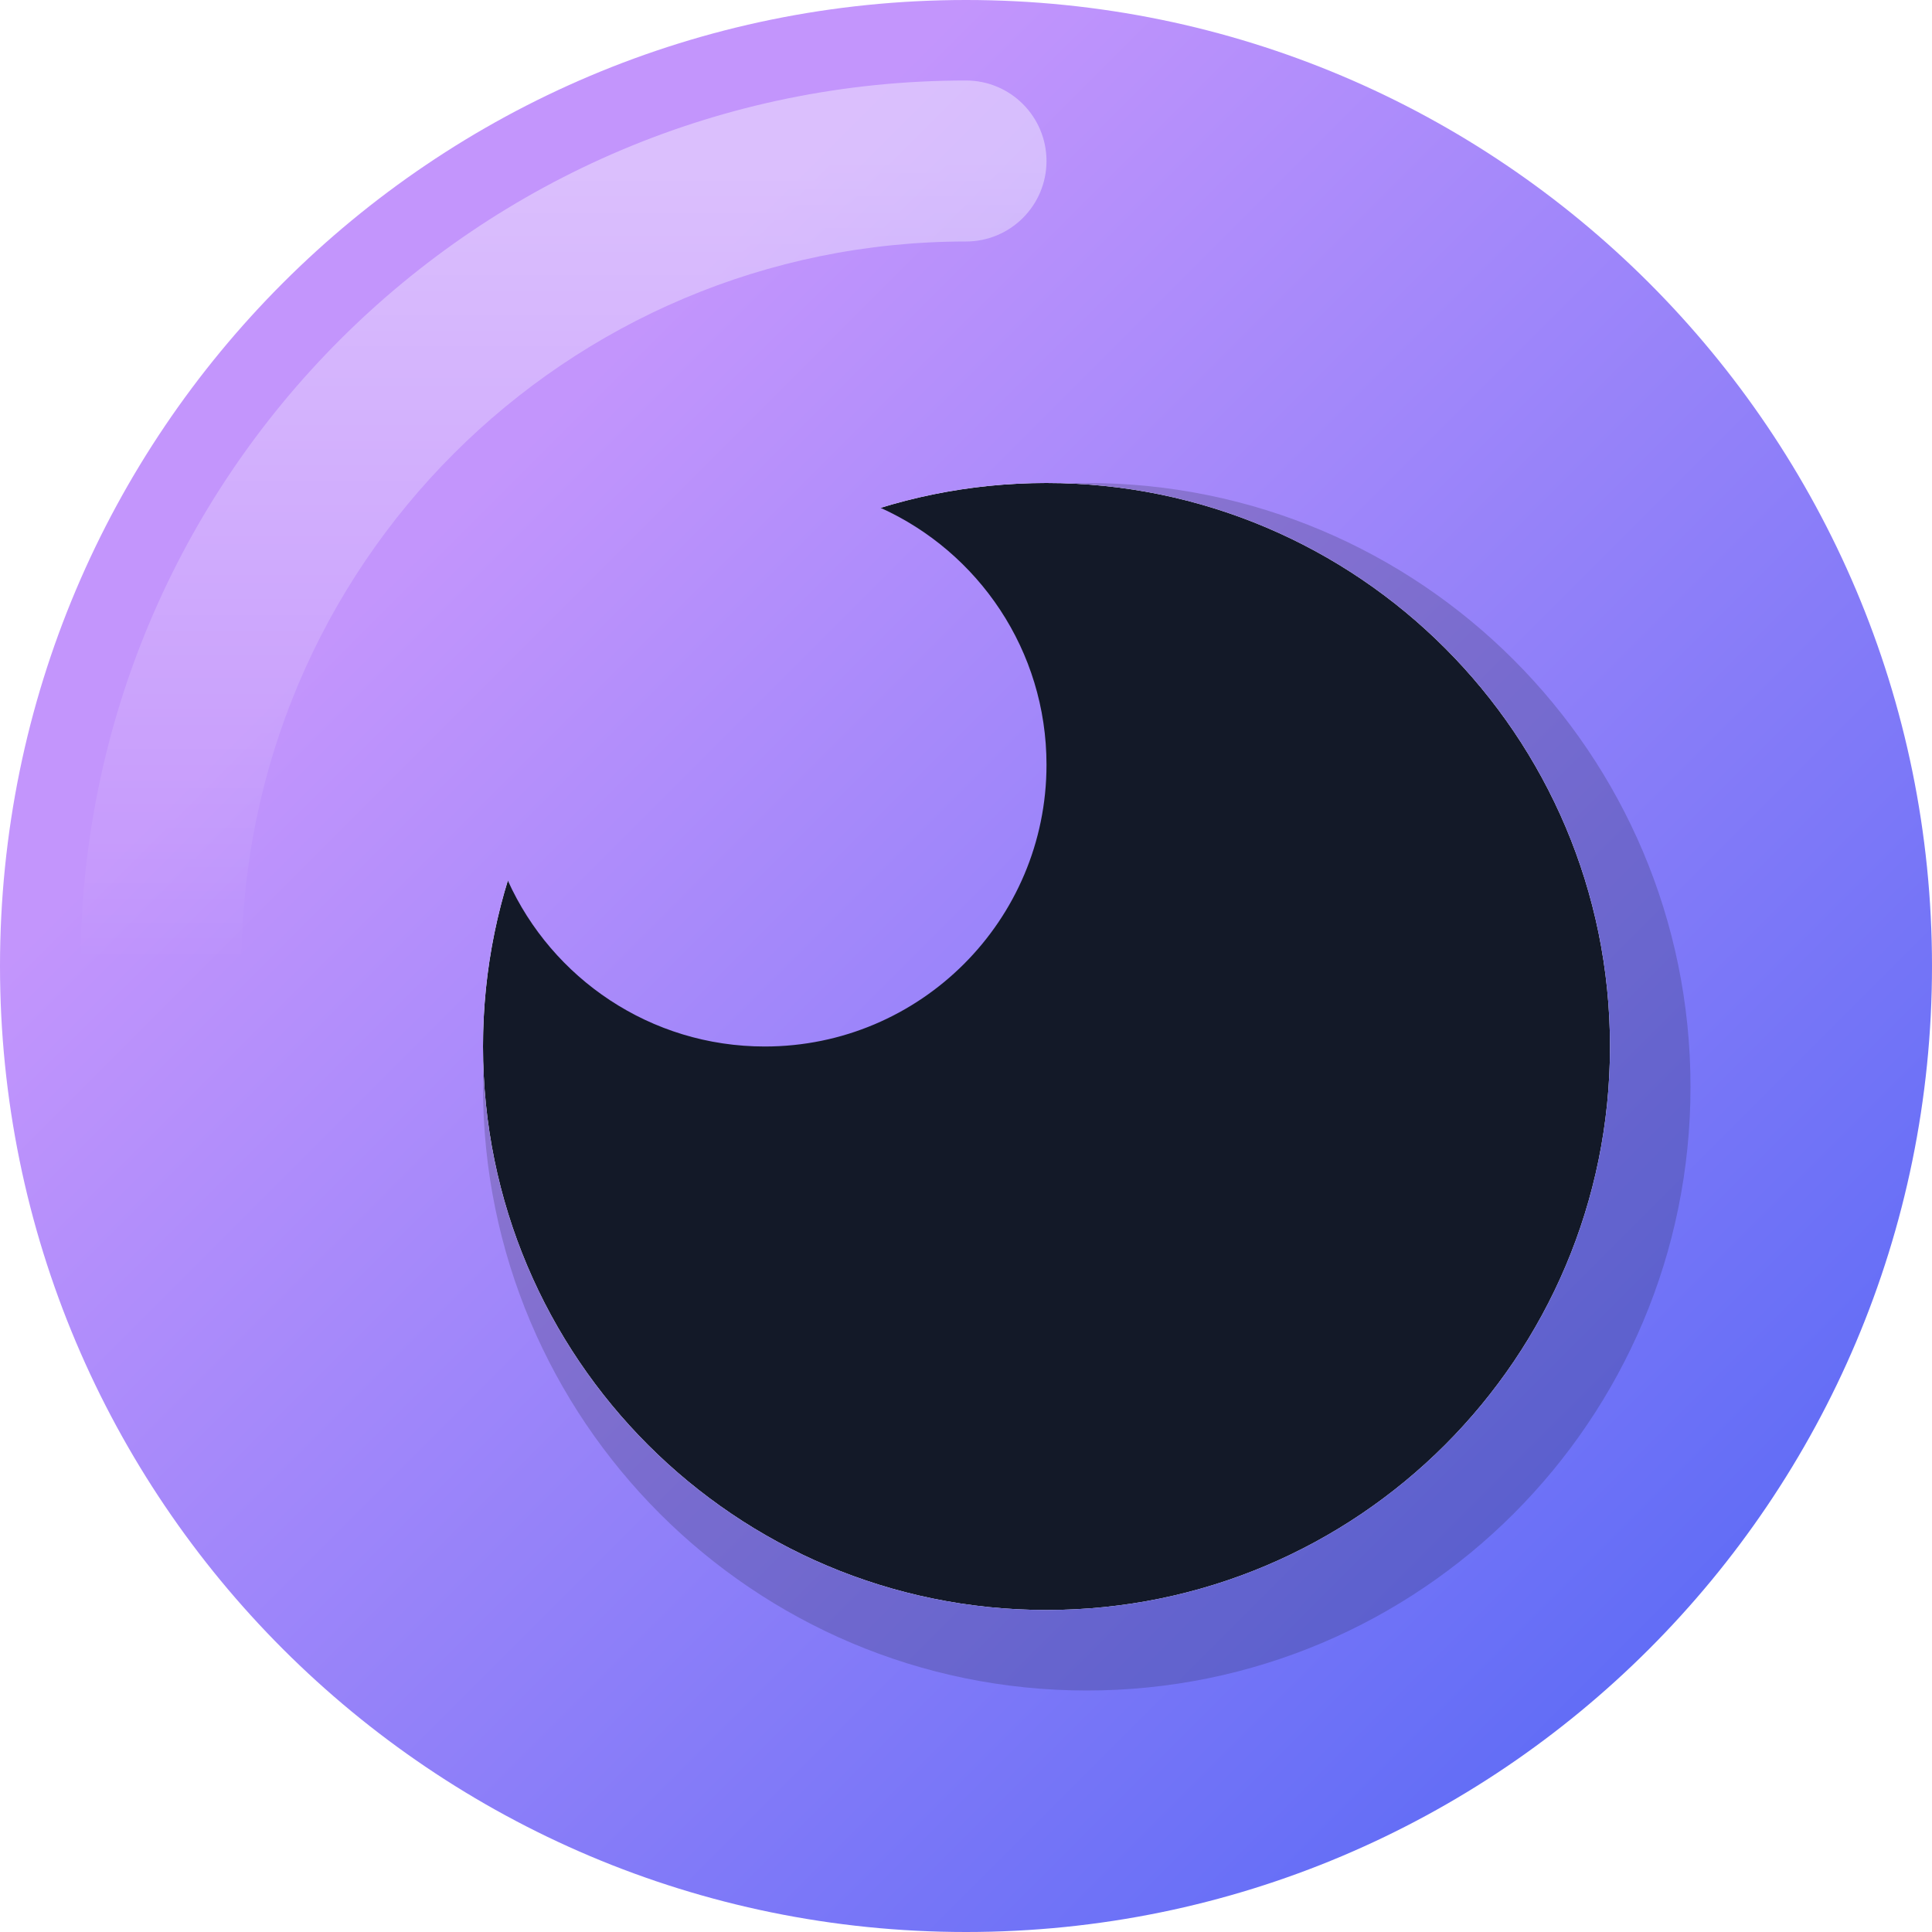
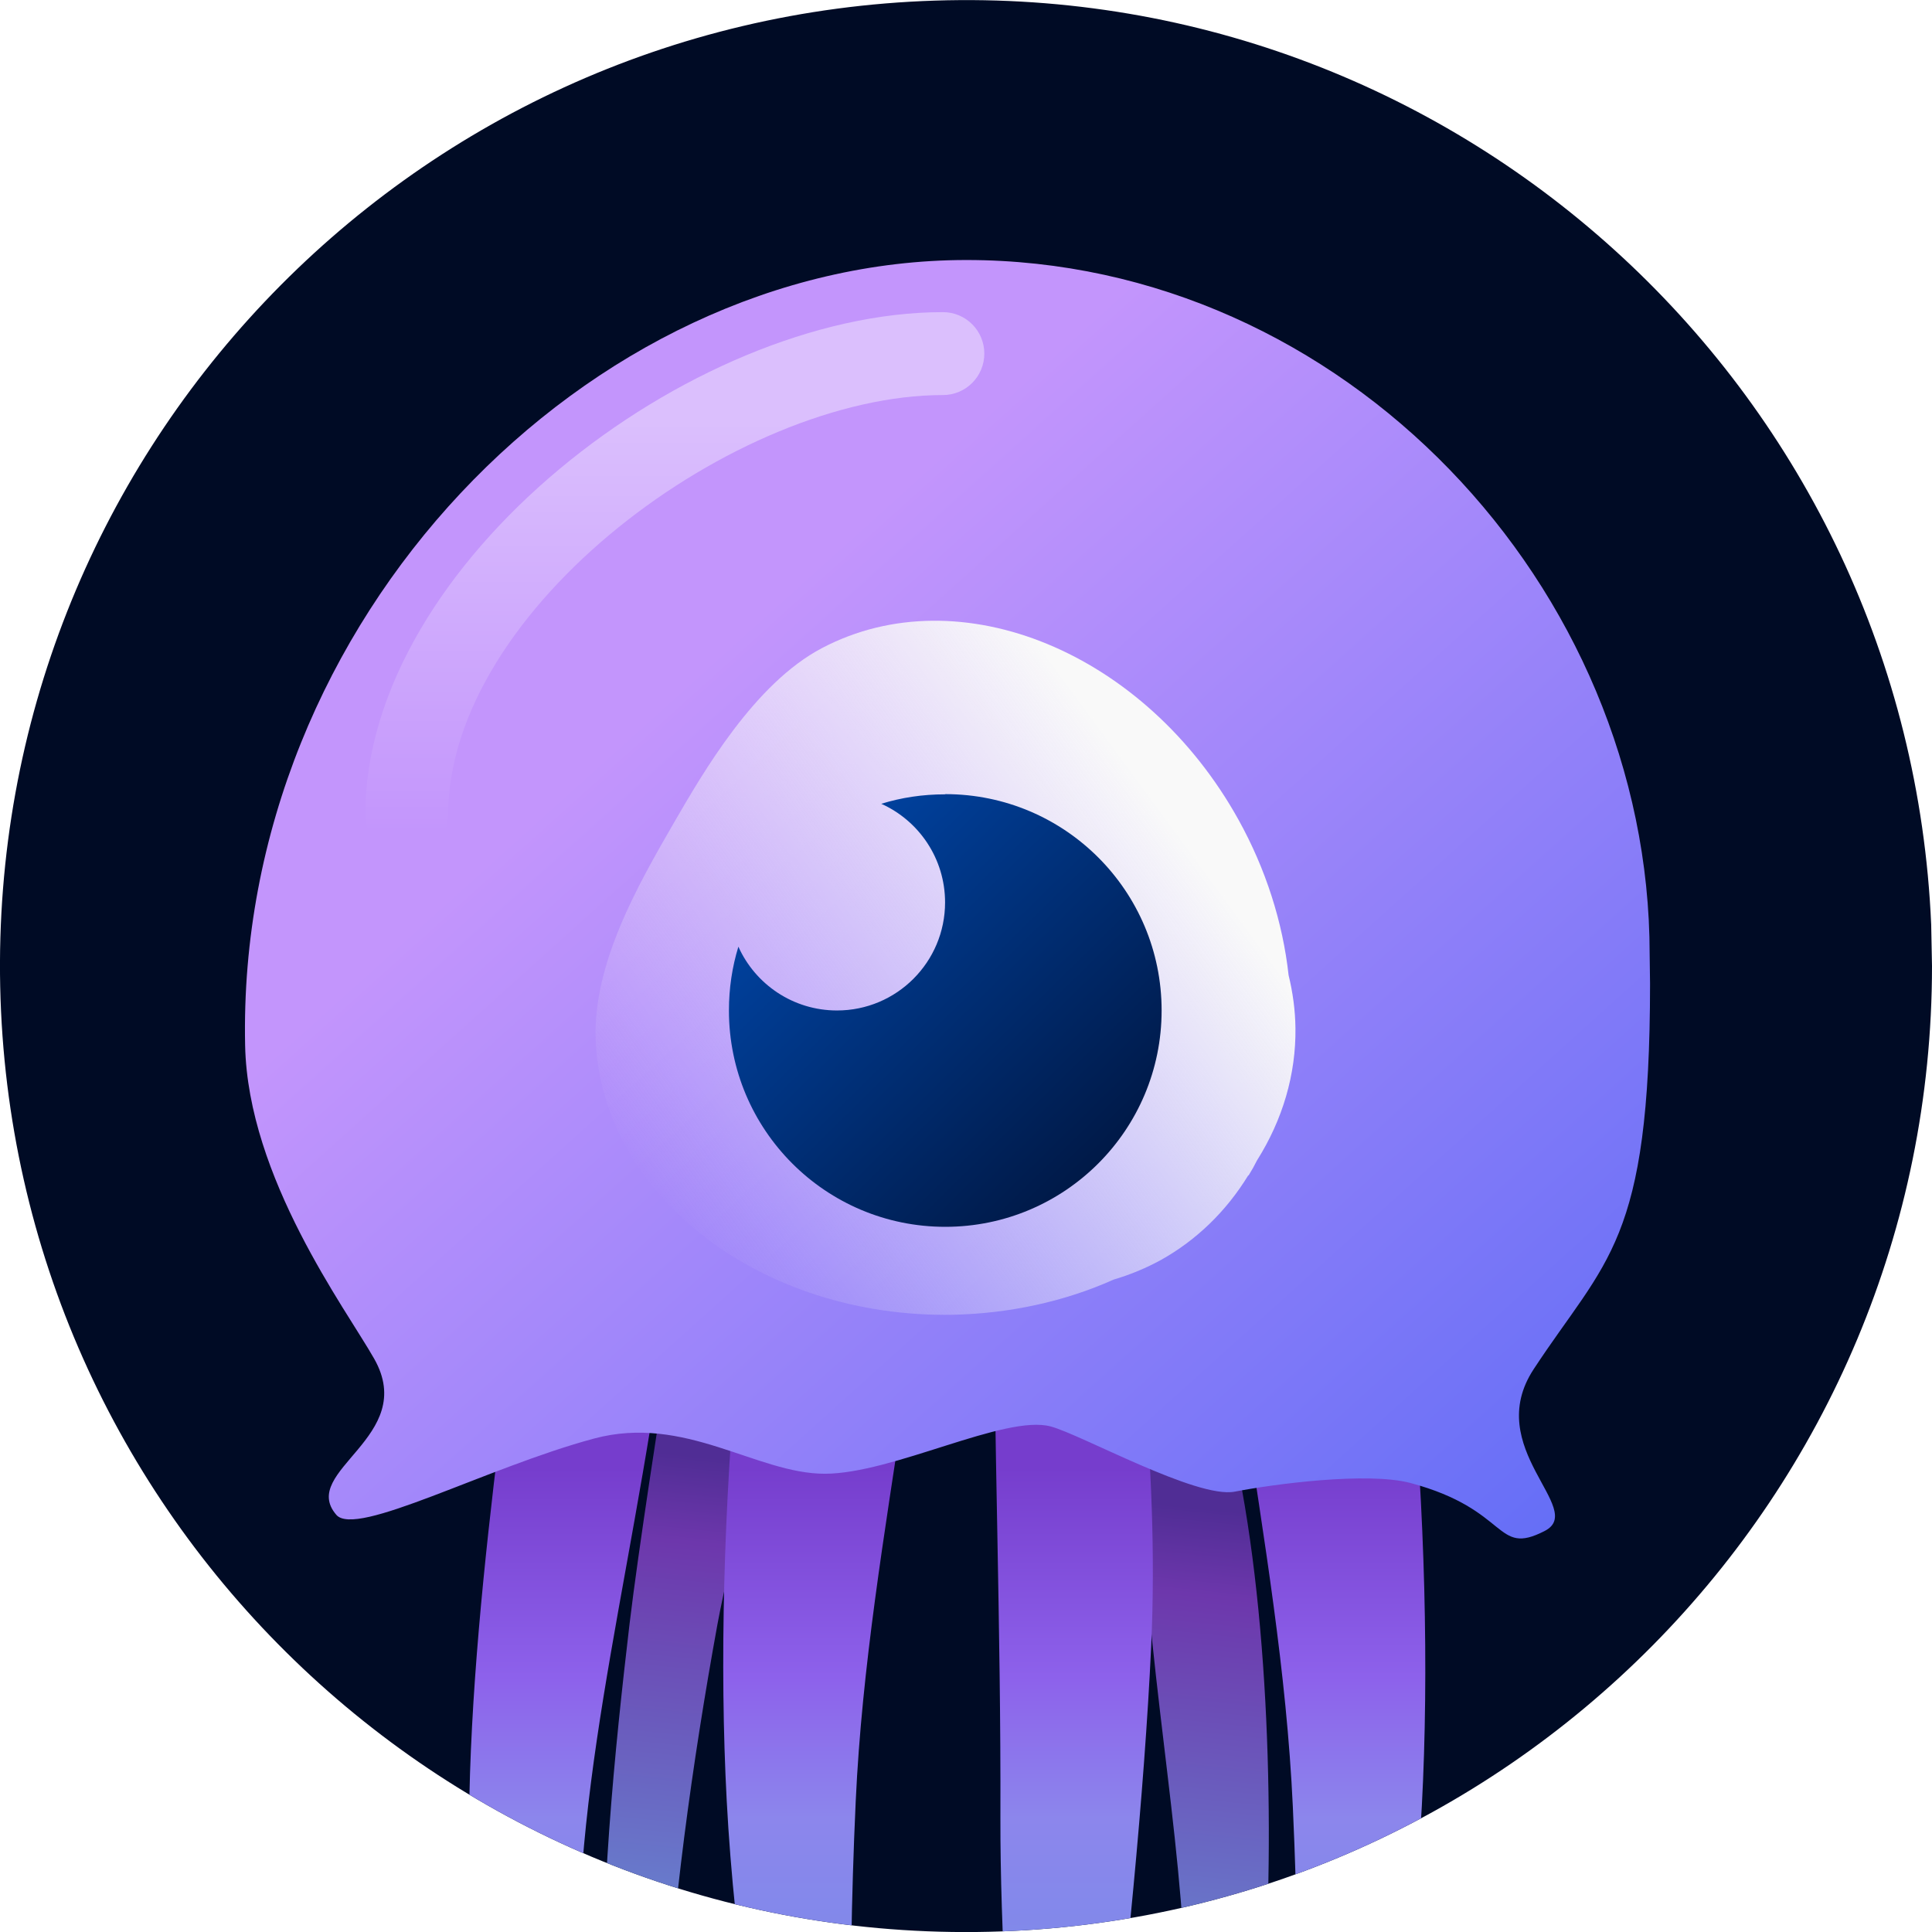
- <svg xmlns="http://www.w3.org/2000/svg" width="300" height="300" viewBox="0 0 96 96" fill="none">
-   <circle cx="52" cy="52" r="28" fill="#131928" />
-   <path fill-rule="evenodd" clip-rule="evenodd" d="M48 96C74.51 96 96 74.51 96 48C96 21.49 74.51 0 48 0C21.49 0 0 21.49 0 48C0 74.51 21.49 96 48 96ZM80 52C80 67.464 67.464 80 52 80C36.536 80 24 67.464 24 52C24 49.13 24.432 46.361 25.234 43.755C27.429 48.617 32.319 52 38 52C45.732 52 52 45.732 52 38C52 32.319 48.617 27.429 43.755 25.234C46.362 24.432 49.13 24 52 24C67.464 24 80 36.536 80 52Z" fill="url(#paint0_linear)" />
-   <path opacity="0.2" fill-rule="evenodd" clip-rule="evenodd" d="M80 52C80 67.464 67.464 80 52 80C36.864 80 24.533 67.99 24.017 52.979C24.006 53.318 24 53.658 24 54C24 70.569 37.431 84 54 84C70.569 84 84 70.569 84 54C84 37.431 70.569 24 54 24C53.66 24 53.321 24.006 52.983 24.017C67.992 24.535 80 36.865 80 52Z" fill="#131928" />
-   <path fill-rule="evenodd" clip-rule="evenodd" d="M48 12C28.118 12 12 28.118 12 48C12 50.209 10.209 52 8 52C5.791 52 4 50.209 4 48C4 23.7 23.7 4 48 4C50.209 4 52 5.791 52 8C52 10.209 50.209 12 48 12Z" fill="url(#paint1_linear)" />
+ <svg xmlns="http://www.w3.org/2000/svg" xmlns:xlink="http://www.w3.org/1999/xlink" id="Layer_1" data-name="Layer 1" viewBox="0 0 96 96">
  <defs>
-     <linearGradient id="paint0_linear" x1="48" y1="-2.07126e-06" x2="117.5" y2="69.5" gradientUnits="userSpaceOnUse">
-       <stop stop-color="#C395FC" />
-       <stop offset="1" stop-color="#4F65F5" />
+     <style>
+       .cls-1 {
+         fill: url(#linear-gradient-8);
+         fill-rule: evenodd;
+       }
+ 
+       .cls-1, .cls-2, .cls-3, .cls-4, .cls-5, .cls-6, .cls-7, .cls-8, .cls-9, .cls-10, .cls-11, .cls-12 {
+         stroke-width: 0px;
+       }
+ 
+       .cls-2 {
+         fill: url(#linear-gradient);
+       }
+ 
+       .cls-3 {
+         fill: url(#linear-gradient-6);
+       }
+ 
+       .cls-4 {
+         fill: url(#linear-gradient-5);
+       }
+ 
+       .cls-5 {
+         fill: none;
+       }
+ 
+       .cls-6 {
+         fill: #000b25;
+         isolation: isolate;
+       }
+ 
+       .cls-7 {
+         fill: url(#linear-gradient-2);
+       }
+ 
+       .cls-8 {
+         fill: url(#linear-gradient-7);
+       }
+ 
+       .cls-9 {
+         fill: url(#linear-gradient-3);
+       }
+ 
+       .cls-13 {
+         clip-path: url(#clippath);
+       }
+ 
+       .cls-10 {
+         fill: url(#linear-gradient-9);
+       }
+ 
+       .cls-11 {
+         fill: url(#linear-gradient-10);
+       }
+ 
+       .cls-12 {
+         fill: url(#linear-gradient-4);
+       }
+     </style>
+     <clipPath id="clippath">
+       <path class="cls-5" d="M96,48c0,26.31-21.18,47.71-47.48,48C22.21,96.28.58,75.33.01,49.03-.55,22.73,20.16.87,46.46.03c26.3-.85,48.37,19.63,49.5,45.92" />
+     </clipPath>
+     <linearGradient id="linear-gradient" x1="-2288.19" y1="3162.77" x2="-2290.72" y2="3187.18" gradientTransform="translate(4039.33 -5462.46) scale(1.75)" gradientUnits="userSpaceOnUse">
+       <stop offset="0" stop-color="#502d95" />
+       <stop offset=".1" stop-color="#6d37ac" />
+       <stop offset=".57" stop-color="#6786d1" />
    </linearGradient>
-     <linearGradient id="paint1_linear" x1="28" y1="8" x2="28" y2="48" gradientUnits="userSpaceOnUse">
-       <stop stop-color="white" stop-opacity="0.4" />
-       <stop offset="1" stop-color="white" stop-opacity="0" />
+     <linearGradient id="linear-gradient-2" x1="-2273.52" y1="3164.28" x2="-2276.05" y2="3188.7" xlink:href="#linear-gradient" />
+     <linearGradient id="linear-gradient-3" x1="-1907.6" y1="2952.38" x2="-1907.6" y2="2974.59" gradientTransform="translate(4109.3 -6186.12) scale(2.12)" gradientUnits="userSpaceOnUse">
+       <stop offset="0" stop-color="#763dcd" />
+       <stop offset=".22" stop-color="#8d61eb" />
+       <stop offset=".37" stop-color="#8c86ec" />
+       <stop offset=".64" stop-color="#748ce8" />
+       <stop offset=".9" stop-color="#6ba1e6" />
+     </linearGradient>
+     <linearGradient id="linear-gradient-4" x1="-1918.74" x2="-1918.74" y2="2974.59" xlink:href="#linear-gradient-3" />
+     <linearGradient id="linear-gradient-5" x1="-1924.52" x2="-1924.52" y2="2974.59" xlink:href="#linear-gradient-3" />
+     <linearGradient id="linear-gradient-6" x1="-1913.35" x2="-1913.35" y2="2974.59" xlink:href="#linear-gradient-3" />
+     <linearGradient id="linear-gradient-7" x1="-1760.05" y1="3099.23" x2="-1732.19" y2="3130.18" gradientTransform="translate(3182.56 -5512.01) scale(1.79)" gradientUnits="userSpaceOnUse">
+       <stop offset="0" stop-color="#c395fc" />
+       <stop offset="1" stop-color="#4f65f5" />
+     </linearGradient>
+     <linearGradient id="linear-gradient-8" x1="-1360.35" y1="6519.82" x2="-1360.35" y2="6560.46" gradientTransform="translate(727.31 -3304.43) scale(.51)" gradientUnits="userSpaceOnUse">
+       <stop offset="0" stop-color="#fff" stop-opacity=".4" />
+       <stop offset="1" stop-color="#fff" stop-opacity="0" />
+     </linearGradient>
+     <linearGradient id="linear-gradient-9" x1="-1566.33" y1="4189.27" x2="-1591.42" y2="4207.71" gradientTransform="translate(1655.89 -4232.25) scale(1.02)" gradientUnits="userSpaceOnUse">
+       <stop offset="0" stop-color="#f9f9f9" />
+       <stop offset="1" stop-color="#f9f9f9" stop-opacity="0" />
+     </linearGradient>
+     <linearGradient id="linear-gradient-10" x1="-1366.19" y1="3503.63" x2="-1354.06" y2="3516.01" gradientTransform="translate(1993.05 -4967.71) scale(1.43)" gradientUnits="userSpaceOnUse">
+       <stop offset="0" stop-color="#0043a2" />
+       <stop offset="1" stop-color="#00133a" />
    </linearGradient>
  </defs>
+   <path id="path10669-9-1-9-9-9" class="cls-6" d="M96,48c0,26.31-21.18,47.71-47.48,48C22.21,96.28.58,75.33.01,49.03-.55,22.73,20.16.87,46.46.03c26.3-.85,48.37,19.63,49.5,45.92" />
+   <g class="cls-13">
+     <g>
+       <g id="g6130-1-5-2-8-6">
+         <path id="rect1318-7-5-3-3-5-9-9-8-5-7-5-2-3-7-5-7-0" class="cls-2" d="M37.95,70.69l-5.06-1.13s-1.17,7.43-1.61,11.15c-.71,6.02-1.57,14.34-1.23,20.71.37,7.01,2.29,13.76,2.92,13.76s-.34-4.29.1-13.75c.29-6.3,1.33-13.87,2.58-20.72.62-3.38,2.42-10.02,2.42-10.02h-.12Z" />
+         <path id="rect1318-7-5-3-2-9-6-5-0-9-1-8-7-1-9-7-6-1-49-4-2-4" class="cls-7" d="M59.31,70.16h1.55c2.08,7.76,2.47,18.96,2.02,27.4-.49,9.29-3.03,18.23-3.87,18.23s.45-5.69-.13-18.21c-.39-8.35-2.16-16.2-2.35-27.41h2.78Z" />
+       </g>
+       <g id="g33645-2-2-8-7-6-64-4-7-0-8-1">
+         <path id="rect1318-7-5-3-2-9-6-5-0-9-1-8-7-1-9-0-9-6-5-2-0" class="cls-9" d="M63.99,45.86h2.49c3.33,12.42,4.89,30.36,4.17,43.88-.79,14.88-4.85,29.2-6.2,29.2s.71-9.11-.21-29.17c-.62-13.38-4.41-25.95-4.7-43.91h4.46-.01Z" />
+         <path id="rect1318-7-5-3-2-7-1-8-9-8-6-5-8-0-1-3-0-5-4-9-9-4" class="cls-12" d="M42.77,45.59h-2.49c-3.33,12.42-4.89,30.36-4.17,43.88.79,14.88,4.85,29.2,6.2,29.2s-.71-9.11.21-29.17c.62-13.38,4.41-25.95,4.7-43.91h-4.46,0Z" />
+         <path id="rect1318-7-5-3-3-5-9-9-8-5-7-4-0-3-4-9-8" class="cls-4" d="M35.08,39.95l-5.67-2.02s-2.08,13.26-2.87,19.92c-1.26,10.75-3.75,25.61-3.14,36.99.67,12.53,4.09,24.58,5.22,24.58s-.6-7.67.18-24.56c.52-11.26,3.97-21.94,5.14-37.01.47-5.99,1.37-17.9,1.37-17.9h-.23Z" />
+         <path id="rect1318-7-5-3-8-6-4-6-9-2-6-9-4-62-4-0-6-6-7" class="cls-3" d="M53.81,45.86l-5.11.87s.68,9.93.68,15.58c0,9.16.36,18.42.33,28.03-.03,11.05,1.81,29.55,2.77,29.55s4.06-23.82,4.72-38.06c.44-9.5-.97-17.84-1.22-23.52-.22-5.06-.93-11.88-.93-11.88l-1.25-.58h0Z" />
+       </g>
+       <path id="path354-3-3-0-0-7-7-5-6-8-3-92-0-0" class="cls-8" d="M81.99,48.88c0,12.9-2.19,13.68-5.78,19.15-2.58,3.92,2.64,6.96.55,8.04-2.5,1.29-1.71-1.05-6.67-2.38-2.15-.57-6.84.06-8.74.43-1.88.36-7.61-2.83-9.14-3.24-2.27-.61-7.84,2.35-11.23,2.35s-6.94-2.96-11.46-1.75c-5.36,1.44-11.83,4.94-12.81,3.79-1.88-2.19,4.1-3.86,1.88-7.76-1.4-2.47-6.27-8.98-6.41-15.56-.45-21.16,17.07-39.03,35.84-39.03s33.95,16.28,33.95,34.49" />
+       <path id="path263-7-9-9-4-2-7-7-0-2-2-8" class="cls-1" d="M46.85,19.63c-10.25,0-24.58,10.61-24.58,20.86,0,1.14-.92,2.06-2.06,2.06s-2.06-.92-2.06-2.06c0-12.52,16.17-24.98,28.7-24.98,1.14,0,2.06.92,2.06,2.06s-.92,2.06-2.06,2.06Z" />
+       <path id="path354-6-6-5-8-1-1-2-1-4-8-1-2-4-7-6" class="cls-10" d="M62.02,58.41c-1.09,1.78-2.57,3.21-4.32,4.19-.75.41-1.54.74-2.36.98-2.45,1.1-5.2,1.69-7.99,1.75-9.53.17-17.44-5.92-17.75-13.65-.15-3.79,2.11-7.72,3.86-10.75,1.48-2.56,4.03-6.97,7.39-8.73,6.85-3.6,16.08.21,20.7,8.55,1.34,2.42,2.19,5.07,2.48,7.71.21.86.33,1.74.34,2.62.03,2.29-.63,4.55-1.91,6.58-.13.26-.27.51-.42.75h-.02Z" />
+       <path id="path259-2-6-4-6-7-0-1-0-5-9-4-7-1-5-7-6-2" class="cls-11" d="M46.97,39.46c5.94,0,10.75,4.81,10.75,10.75s-4.81,10.75-10.75,10.75-10.75-4.81-10.75-10.75c0-1.1.16-2.16.47-3.17.84,1.87,2.72,3.17,4.9,3.17,2.97,0,5.37-2.41,5.37-5.37,0-2.18-1.3-4.06-3.17-4.9,1-.31,2.06-.47,3.17-.47h.01Z" />
+     </g>
+   </g>
</svg>
